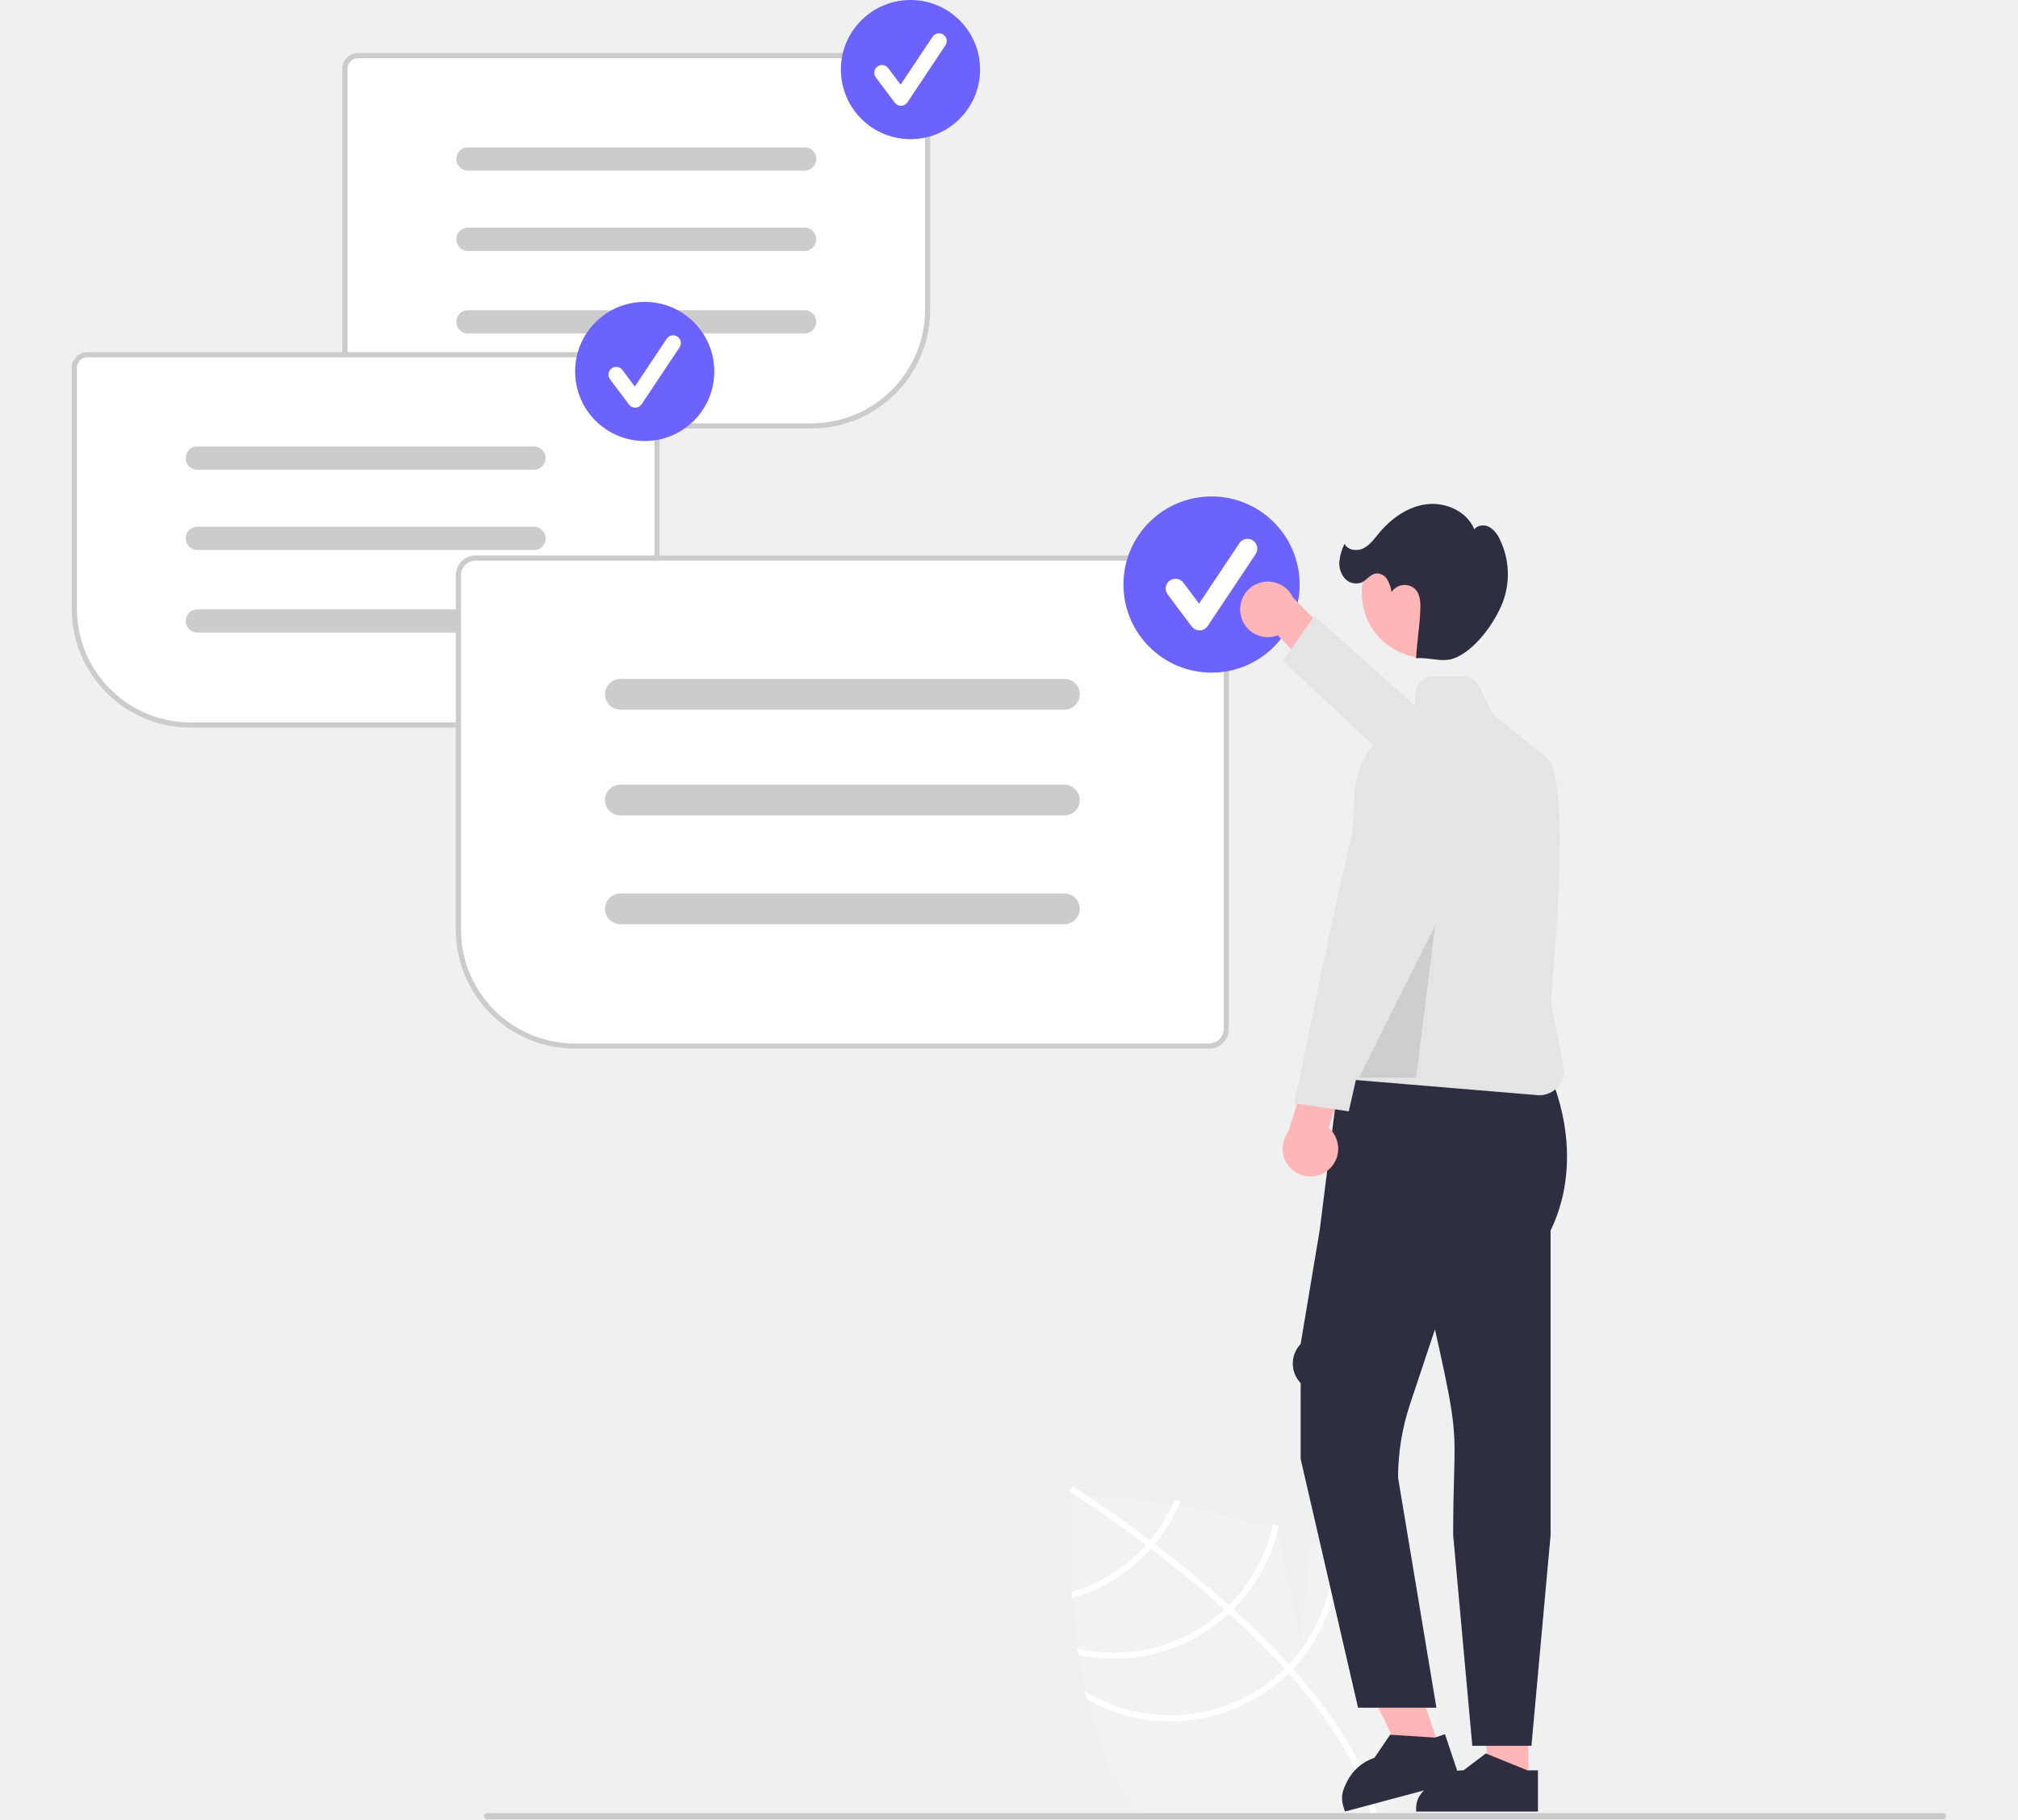
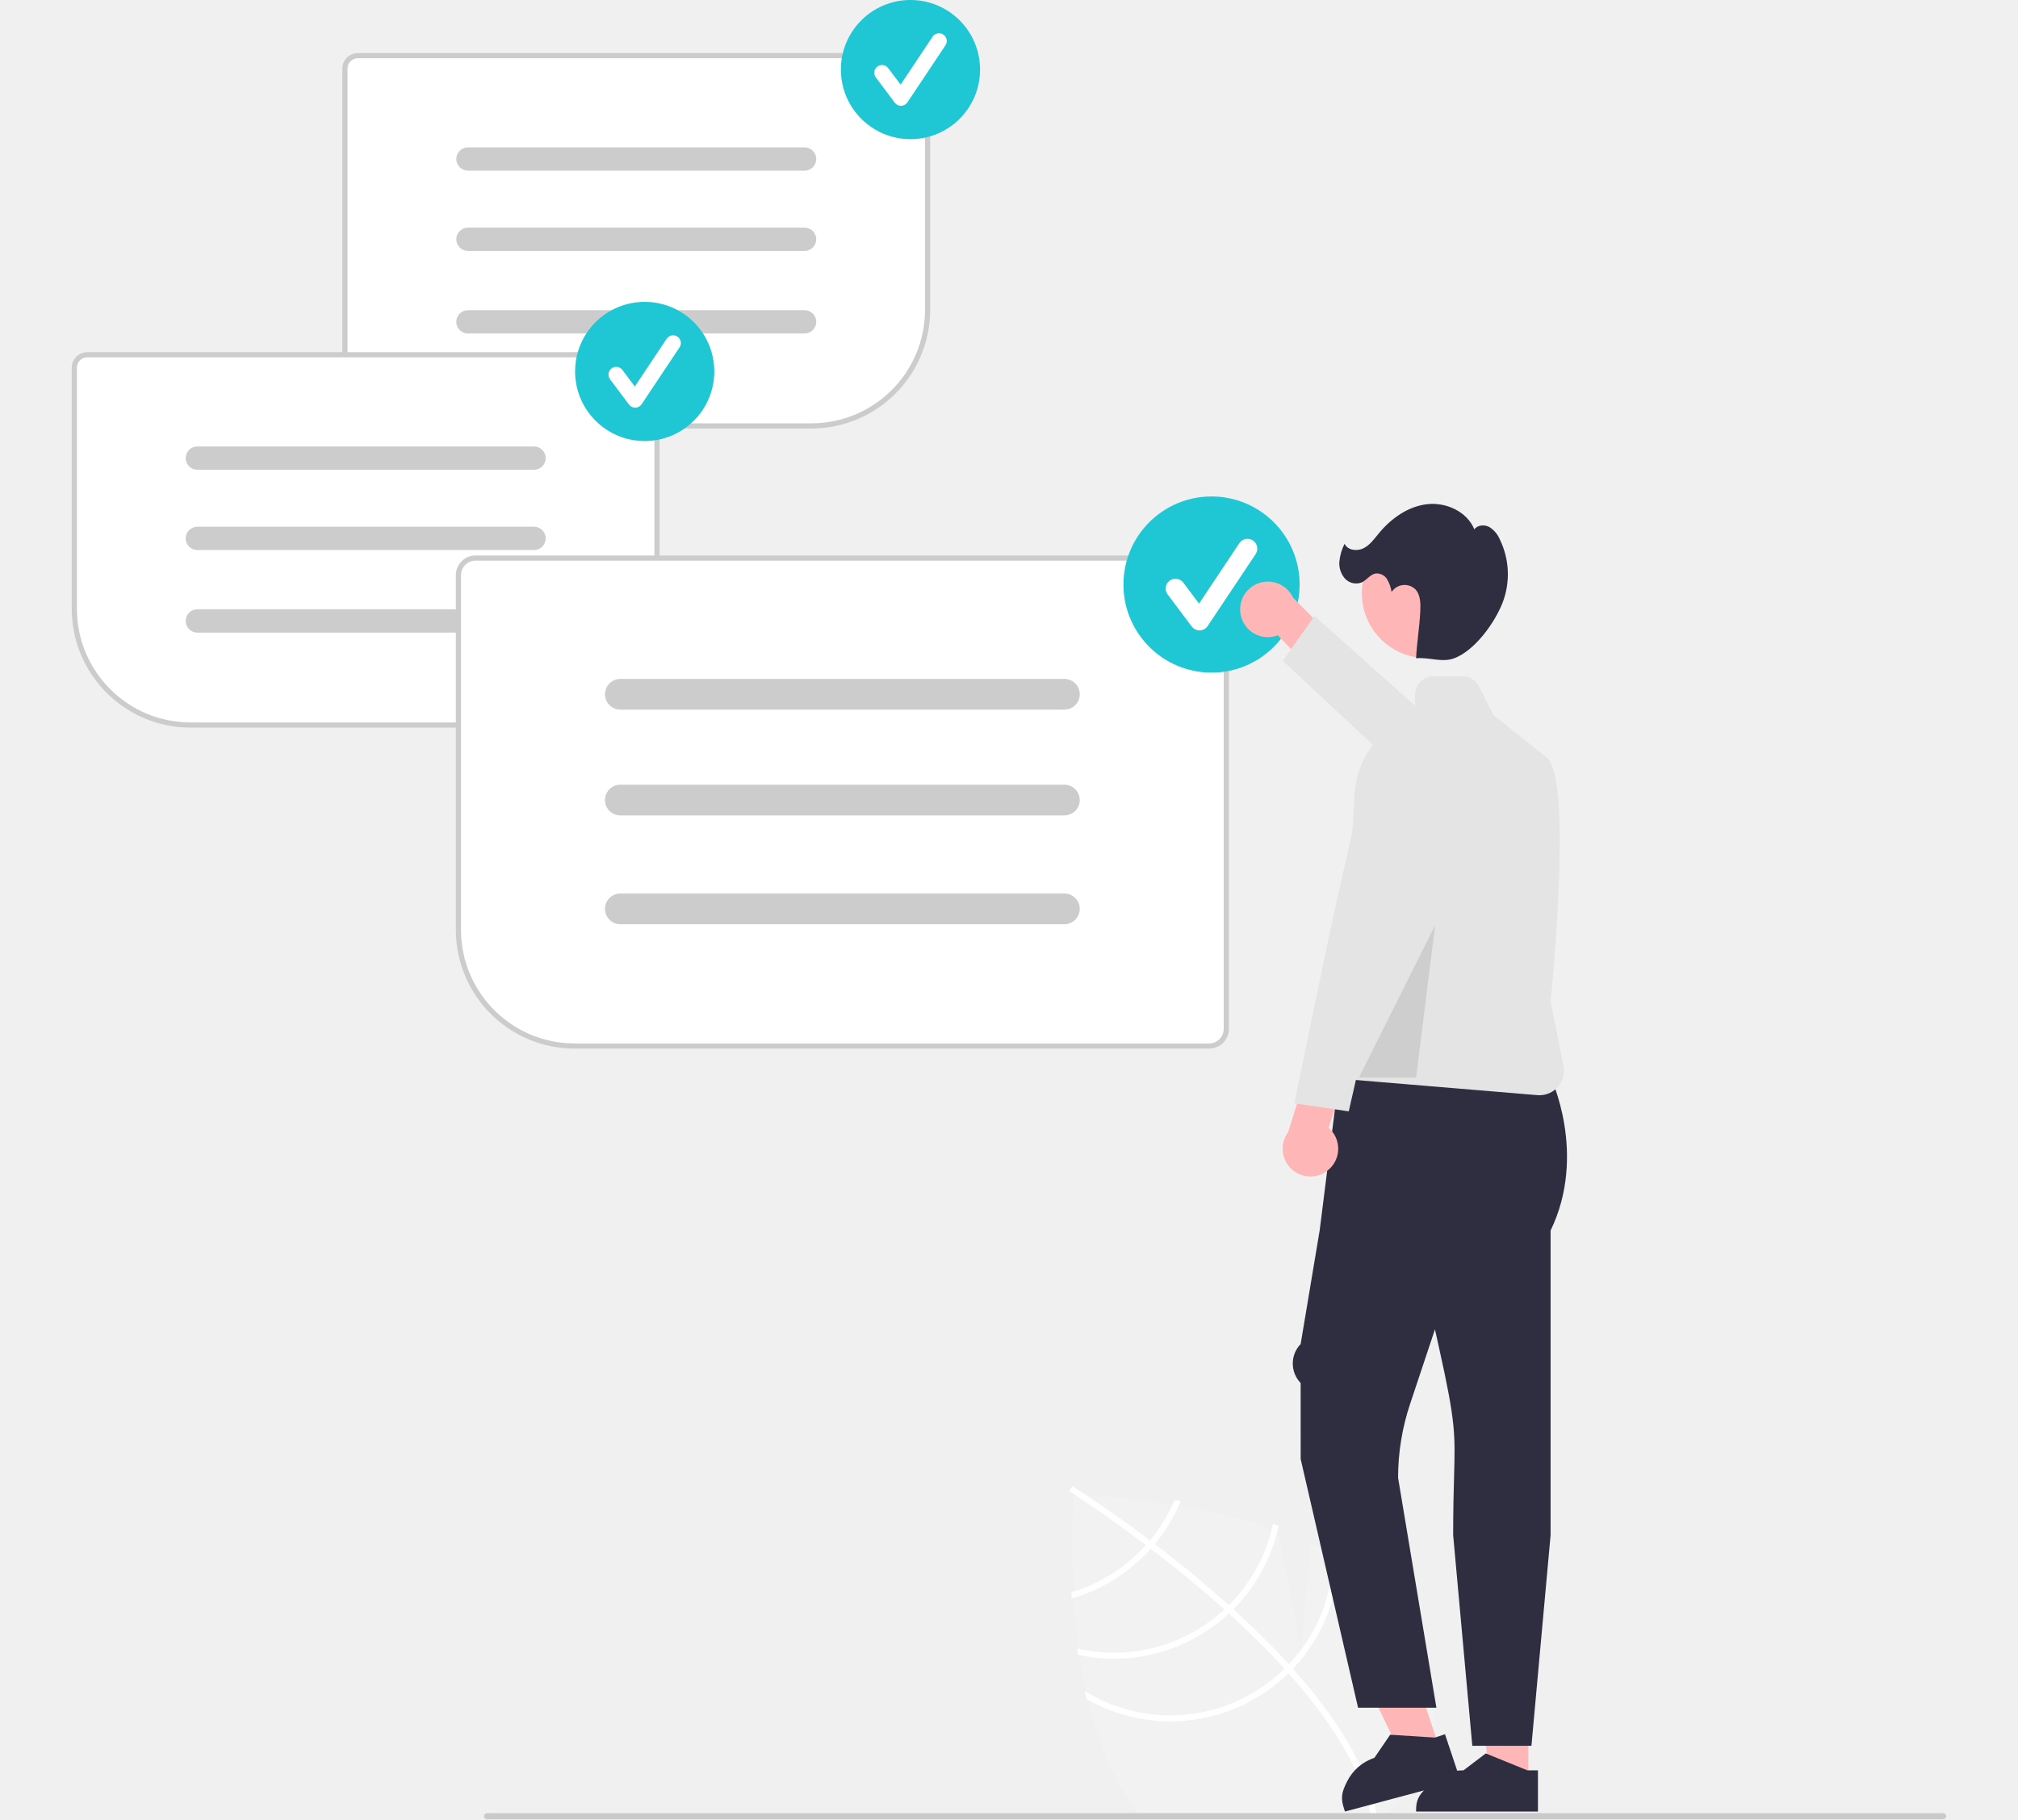
<svg xmlns="http://www.w3.org/2000/svg" id="b2385a1c-fc0e-4751-8962-4bb7a3b80a9d" data-name="Layer 1" width="122" height="110" viewBox="0 0 726.423 705.12">
  <path d="M745.618,799.922c-.76.8-1.55,1.59-2.35,2.38H652.047c-.75-.77-1.49-1.56-2.23-2.38-.03-.03-.06-.07-.09-.1-9.91-10.98-16.15-26.94-20.04-43.77-.25-1.02-.47-2.05-.69-3.09-1.02-4.73-1.85-9.51-2.53-14.25-.12-.82-.24-1.64-.34-2.46-.92-6.81-1.54-13.51-1.94-19.8-.05-.81-.1-1.6-.15-2.39a324.829,324.829,0,0,1-.02-37.6s.12,0,.35.01c.67.03,2.28.1,4.65.24,6.53.4,18.85,1.4,33.34,3.76.79.13,1.59.27,2.39.41a252.149,252.149,0,0,1,36.17,8.76c.74.25,1.47.5,2.21.75l.01.05,9.07,45.51,3.76-40.51c2.99,1.35,5.9,2.79,8.69,4.33.78.43,1.54.86,2.29,1.3a72.111,72.111,0,0,1,17.17,13.54C773.868,747.582,767.497,777.052,745.618,799.922Z" transform="translate(-235.8247 -97.18208)" fill="#f2f2f2" />
  <path d="M707.497,742.215l1.581,1.752c18.279,20.458,29.188,39.448,32.549,56.719.053.251.09.501.144.752l-1.169.222-1.127.199c-3.43-18.83-16.201-38.296-32.14-56.144-.508-.58-1.024-1.169-1.557-1.742-6.814-7.496-14.14-14.687-21.548-21.411-.569-.525-1.154-1.052-1.739-1.578-9.824-8.825-19.707-16.808-28.521-23.538-.621-.478-1.25-.949-1.872-1.411-14.965-11.329-26.577-18.839-29.165-20.485-.312-.206-.489-.315-.529-.341l.613-.978.001-.017.621-.986c.04.027.634.388,1.706,1.088,4.028,2.597,14.856,9.744,28.326,19.905.605.461,1.235.932,1.855,1.41,7.158,5.454,14.988,11.703,22.894,18.543q2.983,2.572,5.818,5.137c.594.518,1.179,1.045,1.748,1.57Q698,731.781,707.497,742.215Z" transform="translate(-235.8247 -97.18208)" fill="#fff" />
  <path d="M663.218,678.532c-.27.65-.56,1.3-.86,1.94a62.382,62.382,0,0,1-8.69,13.75c-.51.6-1.03,1.21-1.57,1.81q-2.19,2.415-4.66,4.67a62.595,62.595,0,0,1-23.4,13.36c-.28.09-.55.18-.83.26.05.79.1,1.57.15,2.38.28-.08.55-.16.83-.25a64.849,64.849,0,0,0,24.81-14.02,66.938,66.938,0,0,0,4.97-4.99c.54-.59,1.06-1.2,1.56-1.81a64.419,64.419,0,0,0,9.22-14.75c.28-.64.56-1.28.83-1.93C664.778,678.812,663.988,678.672,663.218,678.532Z" transform="translate(-235.8247 -97.18208)" fill="#fff" />
  <path d="M701.328,687.872c-.12.59-.26,1.18-.41,1.77a62.564,62.564,0,0,1-16.68,29.67c-.57.57-1.15,1.13-1.75,1.67-.17.17-.36.35-.54.51a63.024,63.024,0,0,1-55.82,14.76c-.23-.04-.47-.1-.7-.15.12.82.23,1.65.36,2.47.23.05.45.1.68.14a65.359,65.359,0,0,0,57.04-15.49c.24-.22.49-.43.72-.66.6-.56,1.18-1.12,1.76-1.68a65.028,65.028,0,0,0,17.15-30.44q.225-.9.42-1.8C702.817,688.382,702.078,688.122,701.328,687.872Z" transform="translate(-235.8247 -97.18208)" fill="#fff" />
  <path d="M724.658,698.082c.01.56.01,1.13,0,1.69a62.703,62.703,0,0,1-17.16,42.44c-.56.6-1.14,1.18-1.72,1.76-.63.61-1.26,1.22-1.91,1.8a63.162,63.162,0,0,1-74.87,7.19,6.713,6.713,0,0,1-.58-.34c.24,1.06.48,2.1.74,3.14.18.1.35.2.53.29a65.505,65.505,0,0,0,75.74-8.54c.65-.59,1.3-1.18,1.91-1.8.6-.57,1.17-1.15,1.74-1.75a65.251,65.251,0,0,0,17.87-42.89q.03-.81.03-1.62C726.218,698.982,725.437,698.532,724.658,698.082Z" transform="translate(-235.8247 -97.18208)" fill="#fff" />
  <path d="M522.492,262.76H346.707a5.524,5.524,0,0,1-5.518-5.518V123.768a5.524,5.524,0,0,1,5.518-5.518H562.475a5.524,5.524,0,0,1,5.518,5.518v93.493A45.551,45.551,0,0,1,522.492,262.76Z" transform="translate(-235.8247 -97.18208)" fill="#fff" />
  <path d="M522.492,263.26H346.707a6.025,6.025,0,0,1-6.018-6.018V123.768a6.025,6.025,0,0,1,6.018-6.018H562.475a6.024,6.024,0,0,1,6.018,6.018v93.493A46.052,46.052,0,0,1,522.492,263.26ZM346.707,119.75a4.023,4.023,0,0,0-4.018,4.018v133.475a4.022,4.022,0,0,0,4.018,4.018H522.492a44.05,44.05,0,0,0,44-44V123.768a4.023,4.023,0,0,0-4.018-4.018Z" transform="translate(-235.8247 -97.18208)" fill="#ccc" />
  <path d="M519.823,163.327H389.358a4.516,4.516,0,0,1,0-9.032H519.823a4.516,4.516,0,0,1,0,9.032Z" transform="translate(-235.8247 -97.18208)" fill="#ccc" />
  <path d="M519.823,194.437H389.358a4.516,4.516,0,0,1,0-9.032H519.823a4.516,4.516,0,1,1,0,9.032Z" transform="translate(-235.8247 -97.18208)" fill="#ccc" />
  <path d="M519.823,226.437H389.358a4.516,4.516,0,0,1,0-9.032H519.823a4.516,4.516,0,1,1,0,9.032Z" transform="translate(-235.8247 -97.18208)" fill="#ccc" />
-   <circle cx="325.03" cy="26.968" r="26.969" fill="#6c63ff" />
+   <circle cx="325.03" cy="26.968" r="26.969" fill="#1fc7d4" />
  <path d="M557.176,138.186a2.999,2.999,0,0,1-2.4-1.2l-7.357-9.81a3,3,0,1,1,4.8-3.6l4.813,6.417,12.363-18.544a3,3,0,1,1,4.992,3.328L559.672,136.851a3.001,3.001,0,0,1-2.413,1.335C557.231,138.186,557.203,138.186,557.176,138.186Z" transform="translate(-235.8247 -97.18208)" fill="#fff" />
  <path d="M457.61,378.689H281.825a45.551,45.551,0,0,1-45.5-45.5V239.696a5.525,5.525,0,0,1,5.518-5.518H457.61a5.525,5.525,0,0,1,5.518,5.518v133.475A5.525,5.525,0,0,1,457.61,378.689Z" transform="translate(-235.8247 -97.18208)" fill="#fff" />
  <path d="M457.61,379.189H281.825a46.052,46.052,0,0,1-46-46V239.696a6.025,6.025,0,0,1,6.018-6.018H457.61a6.025,6.025,0,0,1,6.018,6.018v133.475A6.025,6.025,0,0,1,457.61,379.189ZM241.843,235.678a4.023,4.023,0,0,0-4.018,4.018v93.493a44.05,44.05,0,0,0,44,44H457.61a4.023,4.023,0,0,0,4.018-4.018V239.696a4.023,4.023,0,0,0-4.018-4.018Z" transform="translate(-235.8247 -97.18208)" fill="#ccc" />
  <path d="M414.959,279.255H284.494a4.516,4.516,0,1,1,0-9.032H414.959a4.516,4.516,0,1,1,0,9.032Z" transform="translate(-235.8247 -97.18208)" fill="#ccc" />
  <path d="M414.959,310.366H284.494a4.516,4.516,0,0,1,0-9.032H414.959a4.516,4.516,0,1,1,0,9.032Z" transform="translate(-235.8247 -97.18208)" fill="#ccc" />
  <path d="M414.959,342.366H284.494a4.516,4.516,0,0,1,0-9.032H414.959a4.516,4.516,0,1,1,0,9.032Z" transform="translate(-235.8247 -97.18208)" fill="#ccc" />
-   <circle cx="222.03" cy="143.969" r="26.969" fill="#6c63ff" />
+   <circle cx="222.03" cy="143.969" r="26.969" fill="#1fc7d4" />
  <path d="M454.176,255.186a2.999,2.999,0,0,1-2.4-1.2l-7.357-9.81a3,3,0,1,1,4.8-3.6l4.813,6.417,12.363-18.544a3,3,0,0,1,4.992,3.328L456.672,253.851a3.001,3.001,0,0,1-2.413,1.335C454.231,255.186,454.203,255.186,454.176,255.186Z" transform="translate(-235.8247 -97.18208)" fill="#fff" />
  <path d="M676.635,503.103H430.671a45.551,45.551,0,0,1-45.5-45.5V320.089a7.121,7.121,0,0,1,7.113-7.113H676.635a7.121,7.121,0,0,1,7.112,7.113V495.989A7.121,7.121,0,0,1,676.635,503.103Z" transform="translate(-235.8247 -97.18208)" fill="#fff" />
  <path d="M676.635,503.603H430.671a46.052,46.052,0,0,1-46-46V320.089a7.621,7.621,0,0,1,7.613-7.613H676.635a7.621,7.621,0,0,1,7.612,7.613V495.989A7.621,7.621,0,0,1,676.635,503.603ZM392.284,314.476a5.619,5.619,0,0,0-5.613,5.613V457.603a44.05,44.05,0,0,0,44,44H676.635a5.619,5.619,0,0,0,5.612-5.613V320.089a5.619,5.619,0,0,0-5.612-5.613Z" transform="translate(-235.8247 -97.18208)" fill="#ccc" />
  <path d="M620.426,372.222H448.492a5.952,5.952,0,1,1,0-11.903H620.426a5.952,5.952,0,1,1,0,11.903Z" transform="translate(-235.8247 -97.18208)" fill="#ccc" />
  <path d="M620.426,413.221H448.492a5.952,5.952,0,1,1,0-11.903H620.426a5.952,5.952,0,1,1,0,11.903Z" transform="translate(-235.8247 -97.18208)" fill="#ccc" />
  <path d="M620.426,455.393H448.492a5.952,5.952,0,1,1,0-11.903H620.426a5.952,5.952,0,1,1,0,11.903Z" transform="translate(-235.8247 -97.18208)" fill="#ccc" />
-   <circle cx="441.703" cy="226.559" r="34.139" fill="#6c63ff" />
+   <circle cx="441.703" cy="226.559" r="34.139" fill="#1fc7d4" />
  <path d="M672.871,341.509a3.796,3.796,0,0,1-3.038-1.519l-9.314-12.418a3.797,3.797,0,1,1,6.076-4.557l6.093,8.124L688.339,307.664a3.798,3.798,0,0,1,6.319,4.213l-18.627,27.941a3.799,3.799,0,0,1-3.054,1.69C672.941,341.508,672.906,341.509,672.871,341.509Z" transform="translate(-235.8247 -97.18208)" fill="#fff" />
  <polygon points="530.145 677.866 516.256 682.511 491.729 631.148 512.229 624.292 530.145 677.866" fill="#ffb6b6" />
  <path d="M774.015,787.327l-44.785,11.978-.189-.566c-1.557-4.656-1.208-6.641.984-11.034a18.261,18.261,0,0,1,10.618-9.228l.001-0,6.105-8.942,17.339,1.102,3.909-1.307Z" transform="translate(-235.8247 -97.18208)" fill="#2f2e41" />
  <polygon points="564.461 690.925 549.816 690.925 542.848 634.435 564.464 634.436 564.461 690.925" fill="#ffb6b6" />
  <path d="M804.021,799.304l-47.223-.002v-.597c0-4.91,1.912-6.526,5.384-9.997a18.261,18.261,0,0,1,12.996-5.383h.001l8.626-6.544,16.094,6.545,4.122 0Z" transform="translate(-235.8247 -97.18208)" fill="#2f2e41" />
  <path d="M688.824,335.498a10.696,10.696,0,0,0,14.37,7.907l16.908,17.652,13.233-7.658-24.227-24.593a10.754,10.754,0,0,0-20.283,6.692Z" transform="translate(-235.8247 -97.18208)" fill="#ffb6b6" />
  <polygon points="562.421 327.072 570.043 319.186 525.965 278.363 481.602 238.751 469.315 256.113 515.804 299.507 562.421 327.072" fill="#e4e4e4" />
  <path d="M771.163,692.156c0-9.911.196-16.979.354-22.66.461-16.623.585-21.092-5.776-49.719l-1.634-7.352-9.635,28.904a90.541,90.541,0,0,0-4.657,28.596l14.855,89.132H734.307L712.07,662.697l-.01-29.475a10.873,10.873,0,0,1,0-15.112l7.388-44.159,7.478-59.513h81.907s14.455,29.962.09,59.682l-.002,118.073-7.422,81.64H778.586Z" transform="translate(-235.8247 -97.18208)" fill="#2f2e41" />
  <path d="M803.825,521.641l-76.613-6.384-.398-.033,6.114-110.054a34.611,34.611,0,0,1,23.459-30.986v-7.702a7.198,7.198,0,0,1,7.19-7.19h11.194a7.151,7.151,0,0,1,6.431,3.974l5.474,10.947,20.699,16.559c10.223,8.179,1.995,90.176,1.553,94.503l5.006,25.031a9.505,9.505,0,0,1-9.297,11.368Q804.233,521.674,803.825,521.641Z" transform="translate(-235.8247 -97.18208)" fill="#e4e4e4" />
  <path d="M722.692,550.699a10.696,10.696,0,0,0,.202-16.4l7.601-23.231-12.991-8.062-10.274,32.957a10.754,10.754,0,0,0,15.461,14.736Z" transform="translate(-235.8247 -97.18208)" fill="#ffb6b6" />
  <polygon points="513.585 295.588 503.038 292.072 487.804 360.04 473.773 427.634 494.876 430.739 511.241 358.868 513.585 295.588" fill="#e4e4e4" />
  <circle cx="525.103" cy="229.914" r="25.162" fill="#ffb6b6" />
  <path d="M727.072,314.773a18.894,18.894,0,0,1,2.014-6.833c1.176,2.558,4.845,3.002,7.357,1.729,2.512-1.273,4.194-3.691,5.989-5.86,4.736-5.724,11.248-10.367,18.629-11.213,7.381-.846,15.516,2.88,18.305,9.766,1.251-1.738,3.922-1.931,5.81-.921a10.45,10.45,0,0,1,4.076,4.829,30.766,30.766,0,0,1,1.023,24.617c-3.108,7.865-10.783,18.461-18.701,21.429-4.807,1.802-9.663-.504-14.776,0,.268-5.58,1.35-12.464,1.617-18.044.147-3.056.168-6.475-1.919-8.711a6.025,6.025,0,0,0-9.192,1.073,13.842,13.842,0,0,0-1.726-4.921,4.708,4.708,0,0,0-4.42-2.264c-2.135.35-3.453,2.541-5.413,3.459a5.882,5.882,0,0,1-6.537-1.499A8.894,8.894,0,0,1,727.072,314.773Z" transform="translate(-235.8247 -97.18208)" fill="#2f2e41" />
  <polygon points="528.36 358.563 498.809 417.665 520.973 417.665 528.36 358.563" opacity="0.1" />
  <path d="M962.247,801.112a1.186,1.186,0,0,1-1.19,1.19h-564.29a1.19,1.19,0,0,1,0-2.38h564.29A1.186,1.186,0,0,1,962.247,801.112Z" transform="translate(-235.8247 -97.18208)" fill="#cacaca" />
</svg>
